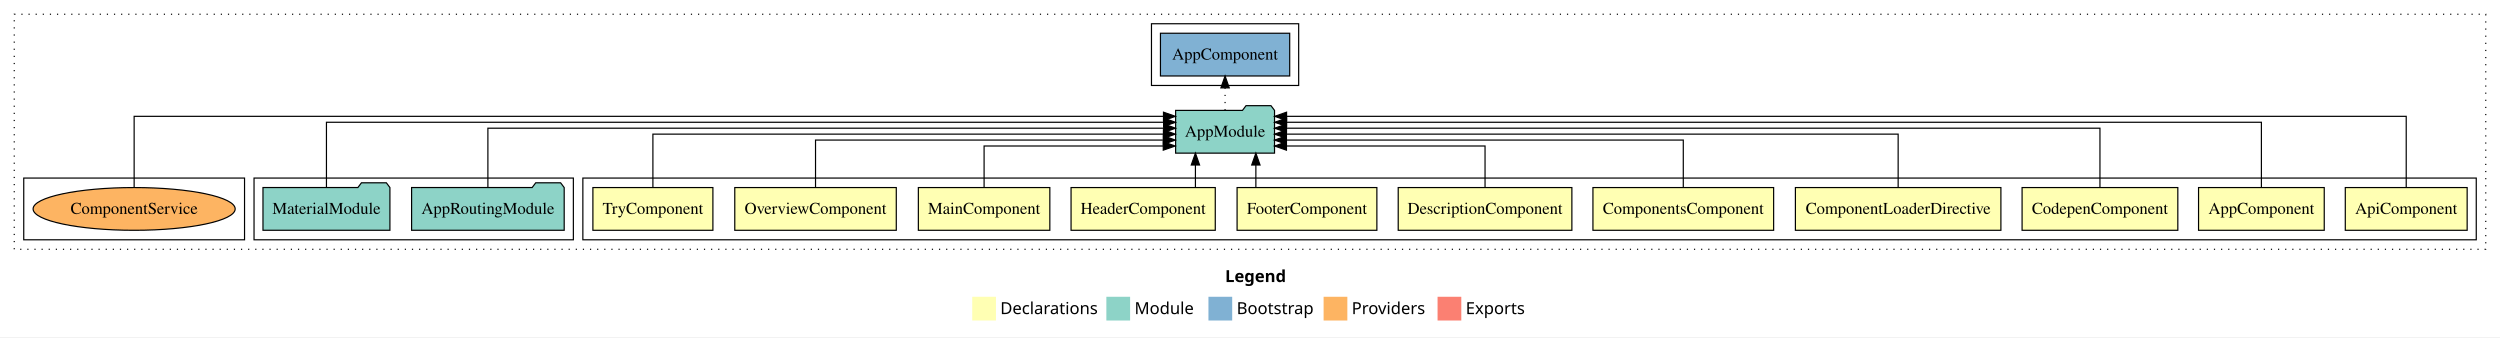
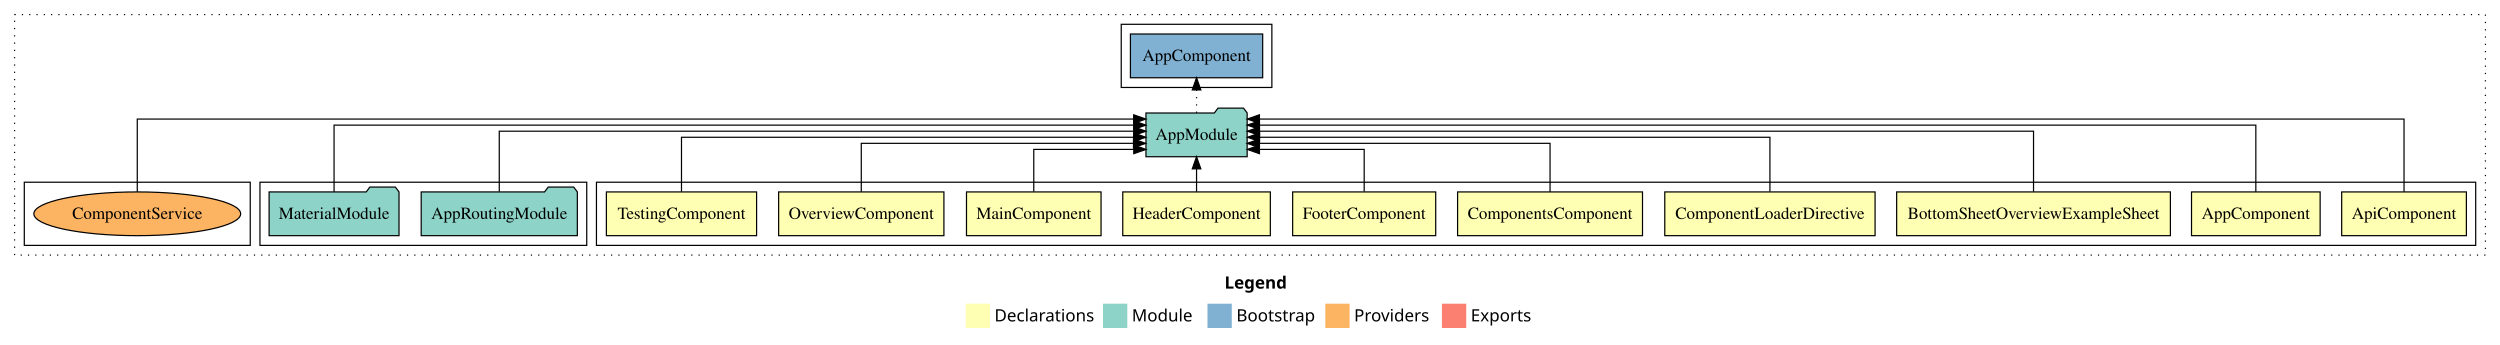
- <svg xmlns="http://www.w3.org/2000/svg" width="2106pt" height="284pt" viewBox="0.00 0.00 2106.00 284.00">
+ <svg xmlns="http://www.w3.org/2000/svg" width="2058pt" height="284pt" viewBox="0.00 0.00 2058.00 284.00">
  <g id="graph0" class="graph" transform="scale(1 1) rotate(0) translate(4 280)">
-     <polygon fill="#ffffff" stroke="transparent" points="-4,4 -4,-280 2102,-280 2102,4 -4,4" />
-     <text text-anchor="start" x="1028.009" y="-42.4" font-family="sans-serif" font-weight="bold" font-size="14.00" fill="#000000">Legend</text>
-     <polygon fill="#ffffb3" stroke="transparent" points="815,-10 815,-30 835,-30 835,-10 815,-10" />
-     <text text-anchor="start" x="838.629" y="-15.4" font-family="sans-serif" font-size="14.00" fill="#000000">  Declarations</text>
-     <polygon fill="#8dd3c7" stroke="transparent" points="928,-10 928,-30 948,-30 948,-10 928,-10" />
-     <text text-anchor="start" x="951.725" y="-15.4" font-family="sans-serif" font-size="14.00" fill="#000000">  Module</text>
-     <polygon fill="#80b1d3" stroke="transparent" points="1014,-10 1014,-30 1034,-30 1034,-10 1014,-10" />
-     <text text-anchor="start" x="1037.781" y="-15.4" font-family="sans-serif" font-size="14.00" fill="#000000">  Bootstrap</text>
-     <polygon fill="#fdb462" stroke="transparent" points="1111,-10 1111,-30 1131,-30 1131,-10 1111,-10" />
-     <text text-anchor="start" x="1134.673" y="-15.4" font-family="sans-serif" font-size="14.00" fill="#000000">  Providers</text>
-     <polygon fill="#fb8072" stroke="transparent" points="1207,-10 1207,-30 1227,-30 1227,-10 1207,-10" />
-     <text text-anchor="start" x="1230.726" y="-15.4" font-family="sans-serif" font-size="14.00" fill="#000000">  Exports</text>
+     <polygon fill="#ffffff" stroke="transparent" points="-4,4 -4,-280 2054,-280 2054,4 -4,4" />
+     <text text-anchor="start" x="1004.009" y="-42.4" font-family="sans-serif" font-weight="bold" font-size="14.00" fill="#000000">Legend</text>
+     <polygon fill="#ffffb3" stroke="transparent" points="791,-10 791,-30 811,-30 811,-10 791,-10" />
+     <text text-anchor="start" x="814.629" y="-15.4" font-family="sans-serif" font-size="14.00" fill="#000000">  Declarations</text>
+     <polygon fill="#8dd3c7" stroke="transparent" points="904,-10 904,-30 924,-30 924,-10 904,-10" />
+     <text text-anchor="start" x="927.725" y="-15.4" font-family="sans-serif" font-size="14.00" fill="#000000">  Module</text>
+     <polygon fill="#80b1d3" stroke="transparent" points="990,-10 990,-30 1010,-30 1010,-10 990,-10" />
+     <text text-anchor="start" x="1013.781" y="-15.4" font-family="sans-serif" font-size="14.00" fill="#000000">  Bootstrap</text>
+     <polygon fill="#fdb462" stroke="transparent" points="1087,-10 1087,-30 1107,-30 1107,-10 1087,-10" />
+     <text text-anchor="start" x="1110.673" y="-15.4" font-family="sans-serif" font-size="14.00" fill="#000000">  Providers</text>
+     <polygon fill="#fb8072" stroke="transparent" points="1183,-10 1183,-30 1203,-30 1203,-10 1183,-10" />
+     <text text-anchor="start" x="1206.726" y="-15.4" font-family="sans-serif" font-size="14.00" fill="#000000">  Exports</text>
    <g id="clust1" class="cluster">
-       <polygon fill="none" stroke="#000000" stroke-dasharray="1,5" points="8,-70 8,-268 2090,-268 2090,-70 8,-70" />
+       <polygon fill="none" stroke="#000000" stroke-dasharray="1,5" points="8,-70 8,-268 2042,-268 2042,-70 8,-70" />
    </g>
    <g id="clust2" class="cluster">
-       <polygon fill="none" stroke="#000000" points="487,-78 487,-130 2082,-130 2082,-78 487,-78" />
+       <polygon fill="none" stroke="#000000" points="487,-78 487,-130 2034,-130 2034,-78 487,-78" />
    </g>
-     <g id="clust14" class="cluster">
+     <g id="clust13" class="cluster">
      <polygon fill="none" stroke="#000000" points="210,-78 210,-130 479,-130 479,-78 210,-78" />
    </g>
+     <g id="clust15" class="cluster">
+       <polygon fill="none" stroke="#000000" points="919,-208 919,-260 1043,-260 1043,-208 919,-208" />
+     </g>
    <g id="clust16" class="cluster">
-       <polygon fill="none" stroke="#000000" points="966,-208 966,-260 1090,-260 1090,-208 966,-208" />
-     </g>
-     <g id="clust17" class="cluster">
      <polygon fill="none" stroke="#000000" points="16,-78 16,-130 202,-130 202,-78 16,-78" />
    </g>
    <g id="node1" class="node">
-       <polygon fill="#ffffb3" stroke="#000000" points="2074.33,-122 1971.67,-122 1971.67,-86 2074.33,-86 2074.33,-122" />
-       <text text-anchor="middle" x="2023" y="-99.8" font-family="Times,serif" font-size="14.00" fill="#000000">ApiComponent</text>
+       <polygon fill="#ffffb3" stroke="#000000" points="2026.33,-122 1923.67,-122 1923.67,-86 2026.33,-86 2026.33,-122" />
+       <text text-anchor="middle" x="1975" y="-99.8" font-family="Times,serif" font-size="14.00" fill="#000000">ApiComponent</text>
+     </g>
+     <g id="node11" class="node">
+       <polygon fill="#8dd3c7" stroke="#000000" points="1022.657,-187 1019.657,-191 998.657,-191 995.657,-187 939.343,-187 939.343,-151 1022.657,-151 1022.657,-187" />
+       <text text-anchor="middle" x="981" y="-164.8" font-family="Times,serif" font-size="14.00" fill="#000000">AppModule</text>
+     </g>
+     <g id="edge1" class="edge">
+       <path fill="none" stroke="#000000" d="M1975,-122.091C1975,-145.133 1975,-182 1975,-182 1975,-182 1032.76,-182 1032.76,-182" />
+       <polygon fill="#000000" stroke="#000000" points="1032.76,-178.5 1022.76,-182 1032.76,-185.5 1032.76,-178.5" />
+     </g>
+     <g id="node2" class="node">
+       <polygon fill="#ffffb3" stroke="#000000" points="1905.94,-122 1800.06,-122 1800.06,-86 1905.94,-86 1905.94,-122" />
+       <text text-anchor="middle" x="1853" y="-99.8" font-family="Times,serif" font-size="14.00" fill="#000000">AppComponent</text>
+     </g>
+     <g id="edge2" class="edge">
+       <path fill="none" stroke="#000000" d="M1853,-122.045C1853,-143.662 1853,-177 1853,-177 1853,-177 1032.765,-177 1032.765,-177" />
+       <polygon fill="#000000" stroke="#000000" points="1032.765,-173.5 1022.765,-177 1032.765,-180.5 1032.765,-173.5" />
+     </g>
+     <g id="node3" class="node">
+       <polygon fill="#ffffb3" stroke="#000000" points="1782.67,-122 1557.33,-122 1557.33,-86 1782.67,-86 1782.67,-122" />
+       <text text-anchor="middle" x="1670" y="-99.8" font-family="Times,serif" font-size="14.00" fill="#000000">BottomSheetOverviewExampleSheet</text>
+     </g>
+     <g id="edge3" class="edge">
+       <path fill="none" stroke="#000000" d="M1670,-122.223C1670,-142.365 1670,-172 1670,-172 1670,-172 1032.805,-172 1032.805,-172" />
+       <polygon fill="#000000" stroke="#000000" points="1032.805,-168.5 1022.805,-172 1032.805,-175.5 1032.805,-168.5" />
+     </g>
+     <g id="node4" class="node">
+       <polygon fill="#ffffb3" stroke="#000000" points="1539.558,-122 1366.442,-122 1366.442,-86 1539.558,-86 1539.558,-122" />
+       <text text-anchor="middle" x="1453" y="-99.8" font-family="Times,serif" font-size="14.00" fill="#000000">ComponentLoaderDirective</text>
+     </g>
+     <g id="edge4" class="edge">
+       <path fill="none" stroke="#000000" d="M1453,-122.222C1453,-140.828 1453,-167 1453,-167 1453,-167 1032.887,-167 1032.887,-167" />
+       <polygon fill="#000000" stroke="#000000" points="1032.887,-163.5 1022.887,-167 1032.887,-170.5 1032.887,-163.5" />
+     </g>
+     <g id="node5" class="node">
+       <polygon fill="#ffffb3" stroke="#000000" points="1348.109,-122 1195.891,-122 1195.891,-86 1348.109,-86 1348.109,-122" />
+       <text text-anchor="middle" x="1272" y="-99.8" font-family="Times,serif" font-size="14.00" fill="#000000">ComponentsComponent</text>
+     </g>
+     <g id="edge5" class="edge">
+       <path fill="none" stroke="#000000" d="M1272,-122.034C1272,-139.06 1272,-162 1272,-162 1272,-162 1032.693,-162 1032.693,-162" />
+       <polygon fill="#000000" stroke="#000000" points="1032.693,-158.5 1022.693,-162 1032.693,-165.5 1032.693,-158.5" />
+     </g>
+     <g id="node6" class="node">
+       <polygon fill="#ffffb3" stroke="#000000" points="1177.881,-122 1060.119,-122 1060.119,-86 1177.881,-86 1177.881,-122" />
+       <text text-anchor="middle" x="1119" y="-99.8" font-family="Times,serif" font-size="14.00" fill="#000000">FooterComponent</text>
+     </g>
+     <g id="edge6" class="edge">
+       <path fill="none" stroke="#000000" d="M1119,-122.24C1119,-137.571 1119,-157 1119,-157 1119,-157 1032.779,-157 1032.779,-157" />
+       <polygon fill="#000000" stroke="#000000" points="1032.779,-153.5 1022.779,-157 1032.779,-160.5 1032.779,-153.5" />
+     </g>
+     <g id="node7" class="node">
+       <polygon fill="#ffffb3" stroke="#000000" points="1041.744,-122 920.256,-122 920.256,-86 1041.744,-86 1041.744,-122" />
+       <text text-anchor="middle" x="981" y="-99.8" font-family="Times,serif" font-size="14.00" fill="#000000">HeaderComponent</text>
+     </g>
+     <g id="edge7" class="edge">
+       <path fill="none" stroke="#000000" d="M981,-122.106C981,-122.106 981,-140.991 981,-140.991" />
+       <polygon fill="#000000" stroke="#000000" points="977.5,-140.991 981,-150.991 984.5,-140.991 977.5,-140.991" />
+     </g>
+     <g id="node8" class="node">
+       <polygon fill="#ffffb3" stroke="#000000" points="902.382,-122 791.618,-122 791.618,-86 902.382,-86 902.382,-122" />
+       <text text-anchor="middle" x="847" y="-99.8" font-family="Times,serif" font-size="14.00" fill="#000000">MainComponent</text>
+     </g>
+     <g id="edge8" class="edge">
+       <path fill="none" stroke="#000000" d="M847,-122.24C847,-137.571 847,-157 847,-157 847,-157 929.336,-157 929.336,-157" />
+       <polygon fill="#000000" stroke="#000000" points="929.336,-160.5 939.336,-157 929.336,-153.5 929.336,-160.5" />
+     </g>
+     <g id="node9" class="node">
+       <polygon fill="#ffffb3" stroke="#000000" points="773.027,-122 636.973,-122 636.973,-86 773.027,-86 773.027,-122" />
+       <text text-anchor="middle" x="705" y="-99.8" font-family="Times,serif" font-size="14.00" fill="#000000">OverviewComponent</text>
+     </g>
+     <g id="edge9" class="edge">
+       <path fill="none" stroke="#000000" d="M705,-122.034C705,-139.06 705,-162 705,-162 705,-162 929.082,-162 929.082,-162" />
+       <polygon fill="#000000" stroke="#000000" points="929.082,-165.5 939.082,-162 929.082,-158.5 929.082,-165.5" />
+     </g>
+     <g id="node10" class="node">
+       <polygon fill="#ffffb3" stroke="#000000" points="618.826,-122 495.174,-122 495.174,-86 618.826,-86 618.826,-122" />
+       <text text-anchor="middle" x="557" y="-99.8" font-family="Times,serif" font-size="14.00" fill="#000000">TestingComponent</text>
+     </g>
+     <g id="edge10" class="edge">
+       <path fill="none" stroke="#000000" d="M557,-122.222C557,-140.828 557,-167 557,-167 557,-167 929.185,-167 929.185,-167" />
+       <polygon fill="#000000" stroke="#000000" points="929.185,-170.5 939.185,-167 929.185,-163.5 929.185,-170.5" />
+     </g>
+     <g id="node14" class="node">
+       <polygon fill="#80b1d3" stroke="#000000" points="1035.439,-252 926.561,-252 926.561,-216 1035.439,-216 1035.439,-252" />
+       <text text-anchor="middle" x="981" y="-229.8" font-family="Times,serif" font-size="14.00" fill="#000000">AppComponent </text>
+     </g>
+     <g id="edge13" class="edge">
+       <path fill="none" stroke="#000000" stroke-dasharray="1,5" d="M981,-187.106C981,-187.106 981,-205.991 981,-205.991" />
+       <polygon fill="#000000" stroke="#000000" points="977.5,-205.991 981,-215.991 984.5,-205.991 977.5,-205.991" />
    </g>
    <g id="node12" class="node">
-       <polygon fill="#8dd3c7" stroke="#000000" points="1069.657,-187 1066.657,-191 1045.657,-191 1042.657,-187 986.343,-187 986.343,-151 1069.657,-151 1069.657,-187" />
-       <text text-anchor="middle" x="1028" y="-164.8" font-family="Times,serif" font-size="14.00" fill="#000000">AppModule</text>
-     </g>
-     <g id="edge1" class="edge">
-       <path fill="none" stroke="#000000" d="M2023,-122.091C2023,-145.133 2023,-182 2023,-182 2023,-182 1079.802,-182 1079.802,-182" />
-       <polygon fill="#000000" stroke="#000000" points="1079.802,-178.5 1069.802,-182 1079.802,-185.5 1079.802,-178.5" />
-     </g>
-     <g id="node2" class="node">
-       <polygon fill="#ffffb3" stroke="#000000" points="1953.94,-122 1848.06,-122 1848.06,-86 1953.94,-86 1953.94,-122" />
-       <text text-anchor="middle" x="1901" y="-99.8" font-family="Times,serif" font-size="14.00" fill="#000000">AppComponent</text>
-     </g>
-     <g id="edge2" class="edge">
-       <path fill="none" stroke="#000000" d="M1901,-122.045C1901,-143.662 1901,-177 1901,-177 1901,-177 1079.812,-177 1079.812,-177" />
-       <polygon fill="#000000" stroke="#000000" points="1079.812,-173.5 1069.812,-177 1079.812,-180.5 1079.812,-173.5" />
-     </g>
-     <g id="node3" class="node">
-       <polygon fill="#ffffb3" stroke="#000000" points="1830.598,-122 1699.402,-122 1699.402,-86 1830.598,-86 1830.598,-122" />
-       <text text-anchor="middle" x="1765" y="-99.8" font-family="Times,serif" font-size="14.00" fill="#000000">CodepenComponent</text>
-     </g>
-     <g id="edge3" class="edge">
-       <path fill="none" stroke="#000000" d="M1765,-122.223C1765,-142.365 1765,-172 1765,-172 1765,-172 1079.736,-172 1079.736,-172" />
-       <polygon fill="#000000" stroke="#000000" points="1079.736,-168.5 1069.736,-172 1079.736,-175.5 1079.736,-168.5" />
-     </g>
-     <g id="node4" class="node">
-       <polygon fill="#ffffb3" stroke="#000000" points="1681.558,-122 1508.442,-122 1508.442,-86 1681.558,-86 1681.558,-122" />
-       <text text-anchor="middle" x="1595" y="-99.8" font-family="Times,serif" font-size="14.00" fill="#000000">ComponentLoaderDirective</text>
-     </g>
-     <g id="edge4" class="edge">
-       <path fill="none" stroke="#000000" d="M1595,-122.222C1595,-140.828 1595,-167 1595,-167 1595,-167 1079.693,-167 1079.693,-167" />
-       <polygon fill="#000000" stroke="#000000" points="1079.693,-163.5 1069.693,-167 1079.693,-170.5 1079.693,-163.5" />
-     </g>
-     <g id="node5" class="node">
-       <polygon fill="#ffffb3" stroke="#000000" points="1490.109,-122 1337.891,-122 1337.891,-86 1490.109,-86 1490.109,-122" />
-       <text text-anchor="middle" x="1414" y="-99.8" font-family="Times,serif" font-size="14.00" fill="#000000">ComponentsComponent</text>
-     </g>
-     <g id="edge5" class="edge">
-       <path fill="none" stroke="#000000" d="M1414,-122.034C1414,-139.06 1414,-162 1414,-162 1414,-162 1079.676,-162 1079.676,-162" />
-       <polygon fill="#000000" stroke="#000000" points="1079.676,-158.5 1069.676,-162 1079.676,-165.5 1079.676,-158.5" />
-     </g>
-     <g id="node6" class="node">
-       <polygon fill="#ffffb3" stroke="#000000" points="1320.146,-122 1173.854,-122 1173.854,-86 1320.146,-86 1320.146,-122" />
-       <text text-anchor="middle" x="1247" y="-99.8" font-family="Times,serif" font-size="14.00" fill="#000000">DescriptionComponent</text>
-     </g>
-     <g id="edge6" class="edge">
-       <path fill="none" stroke="#000000" d="M1247,-122.24C1247,-137.571 1247,-157 1247,-157 1247,-157 1079.708,-157 1079.708,-157" />
-       <polygon fill="#000000" stroke="#000000" points="1079.708,-153.5 1069.708,-157 1079.708,-160.5 1079.708,-153.5" />
-     </g>
-     <g id="node7" class="node">
-       <polygon fill="#ffffb3" stroke="#000000" points="1155.881,-122 1038.119,-122 1038.119,-86 1155.881,-86 1155.881,-122" />
-       <text text-anchor="middle" x="1097" y="-99.8" font-family="Times,serif" font-size="14.00" fill="#000000">FooterComponent</text>
-     </g>
-     <g id="edge7" class="edge">
-       <path fill="none" stroke="#000000" d="M1053.944,-122.106C1053.944,-122.106 1053.944,-140.991 1053.944,-140.991" />
-       <polygon fill="#000000" stroke="#000000" points="1050.444,-140.991 1053.944,-150.991 1057.444,-140.991 1050.444,-140.991" />
-     </g>
-     <g id="node8" class="node">
-       <polygon fill="#ffffb3" stroke="#000000" points="1019.744,-122 898.256,-122 898.256,-86 1019.744,-86 1019.744,-122" />
-       <text text-anchor="middle" x="959" y="-99.8" font-family="Times,serif" font-size="14.00" fill="#000000">HeaderComponent</text>
-     </g>
-     <g id="edge8" class="edge">
-       <path fill="none" stroke="#000000" d="M1003.022,-122.106C1003.022,-122.106 1003.022,-140.991 1003.022,-140.991" />
-       <polygon fill="#000000" stroke="#000000" points="999.522,-140.991 1003.022,-150.991 1006.522,-140.991 999.522,-140.991" />
-     </g>
-     <g id="node9" class="node">
-       <polygon fill="#ffffb3" stroke="#000000" points="880.382,-122 769.618,-122 769.618,-86 880.382,-86 880.382,-122" />
-       <text text-anchor="middle" x="825" y="-99.8" font-family="Times,serif" font-size="14.00" fill="#000000">MainComponent</text>
-     </g>
-     <g id="edge9" class="edge">
-       <path fill="none" stroke="#000000" d="M825,-122.24C825,-137.571 825,-157 825,-157 825,-157 975.938,-157 975.938,-157" />
-       <polygon fill="#000000" stroke="#000000" points="975.938,-160.5 985.938,-157 975.938,-153.5 975.938,-160.5" />
-     </g>
-     <g id="node10" class="node">
-       <polygon fill="#ffffb3" stroke="#000000" points="751.027,-122 614.973,-122 614.973,-86 751.027,-86 751.027,-122" />
-       <text text-anchor="middle" x="683" y="-99.8" font-family="Times,serif" font-size="14.00" fill="#000000">OverviewComponent</text>
-     </g>
-     <g id="edge10" class="edge">
-       <path fill="none" stroke="#000000" d="M683,-122.034C683,-139.06 683,-162 683,-162 683,-162 976.041,-162 976.041,-162" />
-       <polygon fill="#000000" stroke="#000000" points="976.041,-165.5 986.041,-162 976.041,-158.5 976.041,-165.5" />
-     </g>
-     <g id="node11" class="node">
-       <polygon fill="#ffffb3" stroke="#000000" points="596.547,-122 495.453,-122 495.453,-86 596.547,-86 596.547,-122" />
-       <text text-anchor="middle" x="546" y="-99.8" font-family="Times,serif" font-size="14.00" fill="#000000">TryComponent</text>
-     </g>
-     <g id="edge11" class="edge">
-       <path fill="none" stroke="#000000" d="M546,-122.222C546,-140.828 546,-167 546,-167 546,-167 976.069,-167 976.069,-167" />
-       <polygon fill="#000000" stroke="#000000" points="976.069,-170.5 986.069,-167 976.069,-163.5 976.069,-170.5" />
-     </g>
-     <g id="node15" class="node">
-       <polygon fill="#80b1d3" stroke="#000000" points="1082.439,-252 973.561,-252 973.561,-216 1082.439,-216 1082.439,-252" />
-       <text text-anchor="middle" x="1028" y="-229.8" font-family="Times,serif" font-size="14.00" fill="#000000">AppComponent </text>
-     </g>
-     <g id="edge14" class="edge">
-       <path fill="none" stroke="#000000" stroke-dasharray="1,5" d="M1028,-187.106C1028,-187.106 1028,-205.991 1028,-205.991" />
-       <polygon fill="#000000" stroke="#000000" points="1024.5,-205.991 1028,-215.991 1031.5,-205.991 1024.5,-205.991" />
-     </g>
-     <g id="node13" class="node">
      <polygon fill="#8dd3c7" stroke="#000000" points="471.274,-122 468.274,-126 447.274,-126 444.274,-122 342.726,-122 342.726,-86 471.274,-86 471.274,-122" />
      <text text-anchor="middle" x="407" y="-99.8" font-family="Times,serif" font-size="14.00" fill="#000000">AppRoutingModule</text>
    </g>
-     <g id="edge12" class="edge">
-       <path fill="none" stroke="#000000" d="M407,-122.223C407,-142.365 407,-172 407,-172 407,-172 976.29,-172 976.29,-172" />
-       <polygon fill="#000000" stroke="#000000" points="976.29,-175.5 986.29,-172 976.29,-168.5 976.29,-175.5" />
+     <g id="edge11" class="edge">
+       <path fill="none" stroke="#000000" d="M407,-122.223C407,-142.365 407,-172 407,-172 407,-172 929.257,-172 929.257,-172" />
+       <polygon fill="#000000" stroke="#000000" points="929.257,-175.5 939.257,-172 929.257,-168.5 929.257,-175.5" />
    </g>
-     <g id="node14" class="node">
+     <g id="node13" class="node">
      <polygon fill="#8dd3c7" stroke="#000000" points="324.471,-122 321.471,-126 300.471,-126 297.471,-122 217.529,-122 217.529,-86 324.471,-86 324.471,-122" />
      <text text-anchor="middle" x="271" y="-99.8" font-family="Times,serif" font-size="14.00" fill="#000000">MaterialModule</text>
    </g>
-     <g id="edge13" class="edge">
-       <path fill="none" stroke="#000000" d="M271,-122.045C271,-143.662 271,-177 271,-177 271,-177 976.222,-177 976.222,-177" />
-       <polygon fill="#000000" stroke="#000000" points="976.222,-180.5 986.222,-177 976.222,-173.5 976.222,-180.5" />
+     <g id="edge12" class="edge">
+       <path fill="none" stroke="#000000" d="M271,-122.045C271,-143.662 271,-177 271,-177 271,-177 929.237,-177 929.237,-177" />
+       <polygon fill="#000000" stroke="#000000" points="929.237,-180.5 939.237,-177 929.237,-173.5 929.237,-180.5" />
    </g>
-     <g id="node16" class="node">
+     <g id="node15" class="node">
      <ellipse fill="#fdb462" stroke="#000000" cx="109" cy="-104" rx="85.114" ry="18" />
      <text text-anchor="middle" x="109" y="-99.8" font-family="Times,serif" font-size="14.00" fill="#000000">ComponentService</text>
    </g>
-     <g id="edge15" class="edge">
-       <path fill="none" stroke="#000000" d="M109,-122.091C109,-145.133 109,-182 109,-182 109,-182 976.124,-182 976.124,-182" />
-       <polygon fill="#000000" stroke="#000000" points="976.125,-185.5 986.124,-182 976.124,-178.5 976.125,-185.5" />
+     <g id="edge14" class="edge">
+       <path fill="none" stroke="#000000" d="M109,-122.091C109,-145.133 109,-182 109,-182 109,-182 929.235,-182 929.235,-182" />
+       <polygon fill="#000000" stroke="#000000" points="929.235,-185.5 939.235,-182 929.235,-178.5 929.235,-185.5" />
    </g>
  </g>
</svg>
